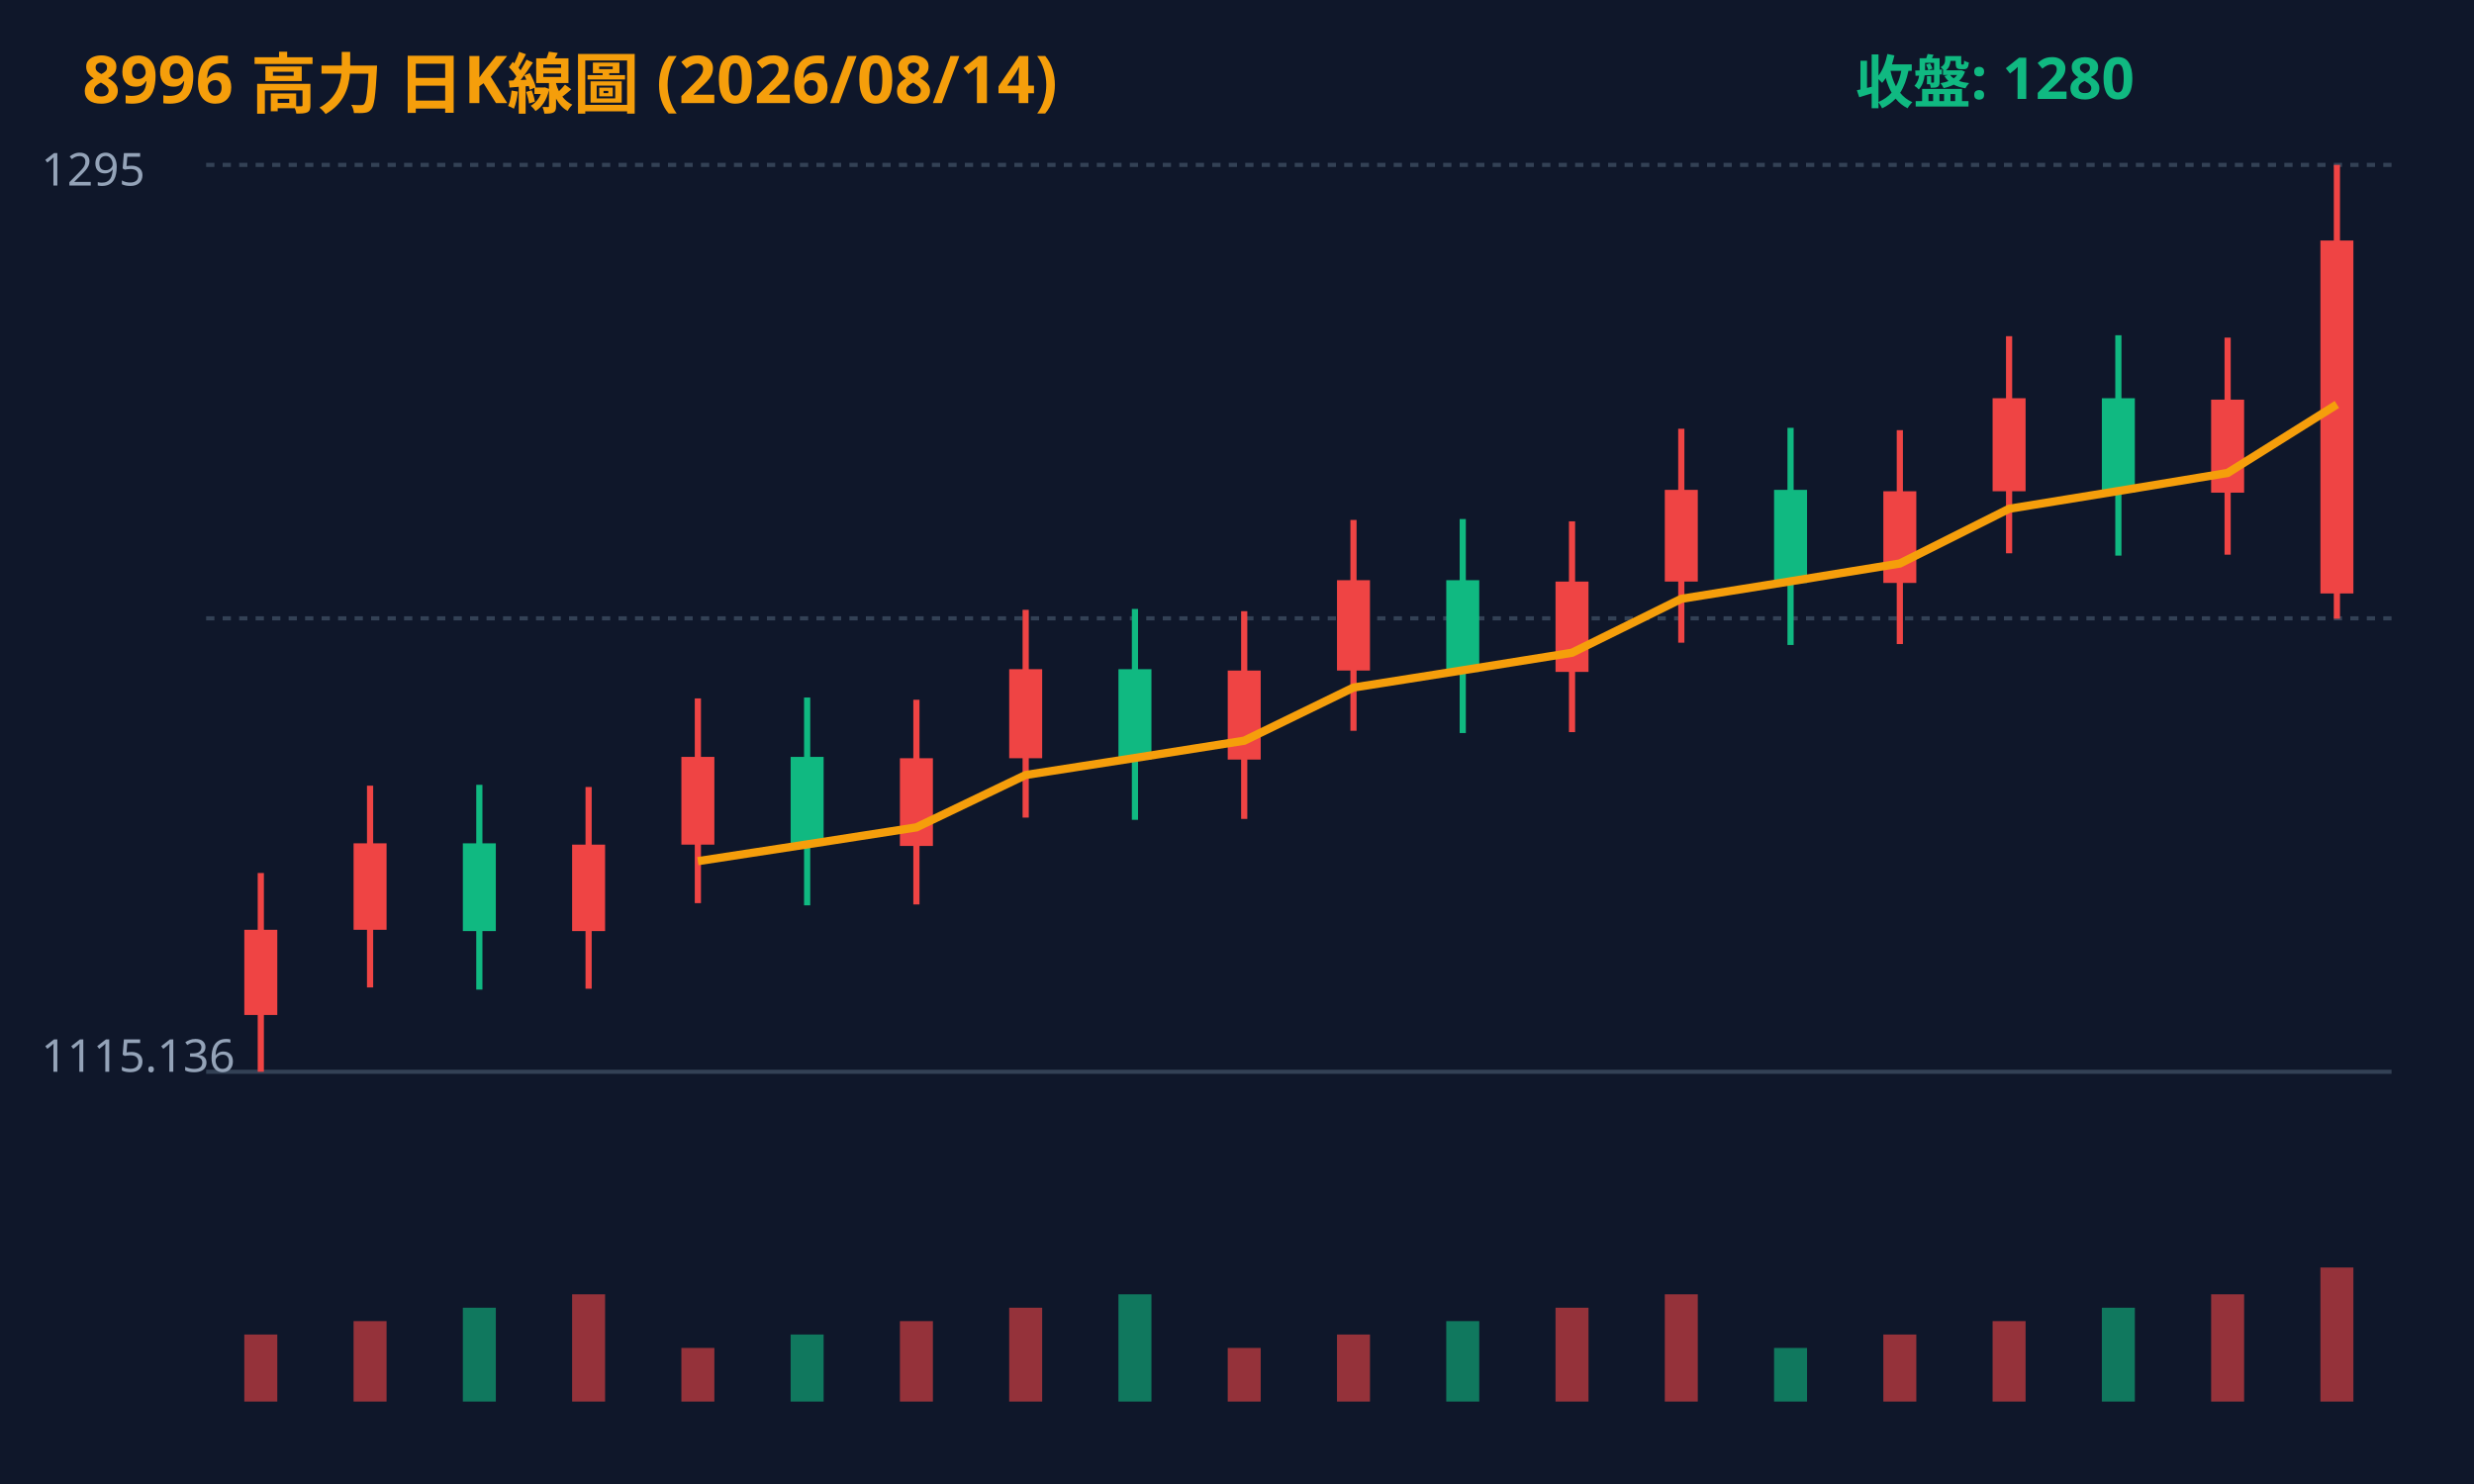
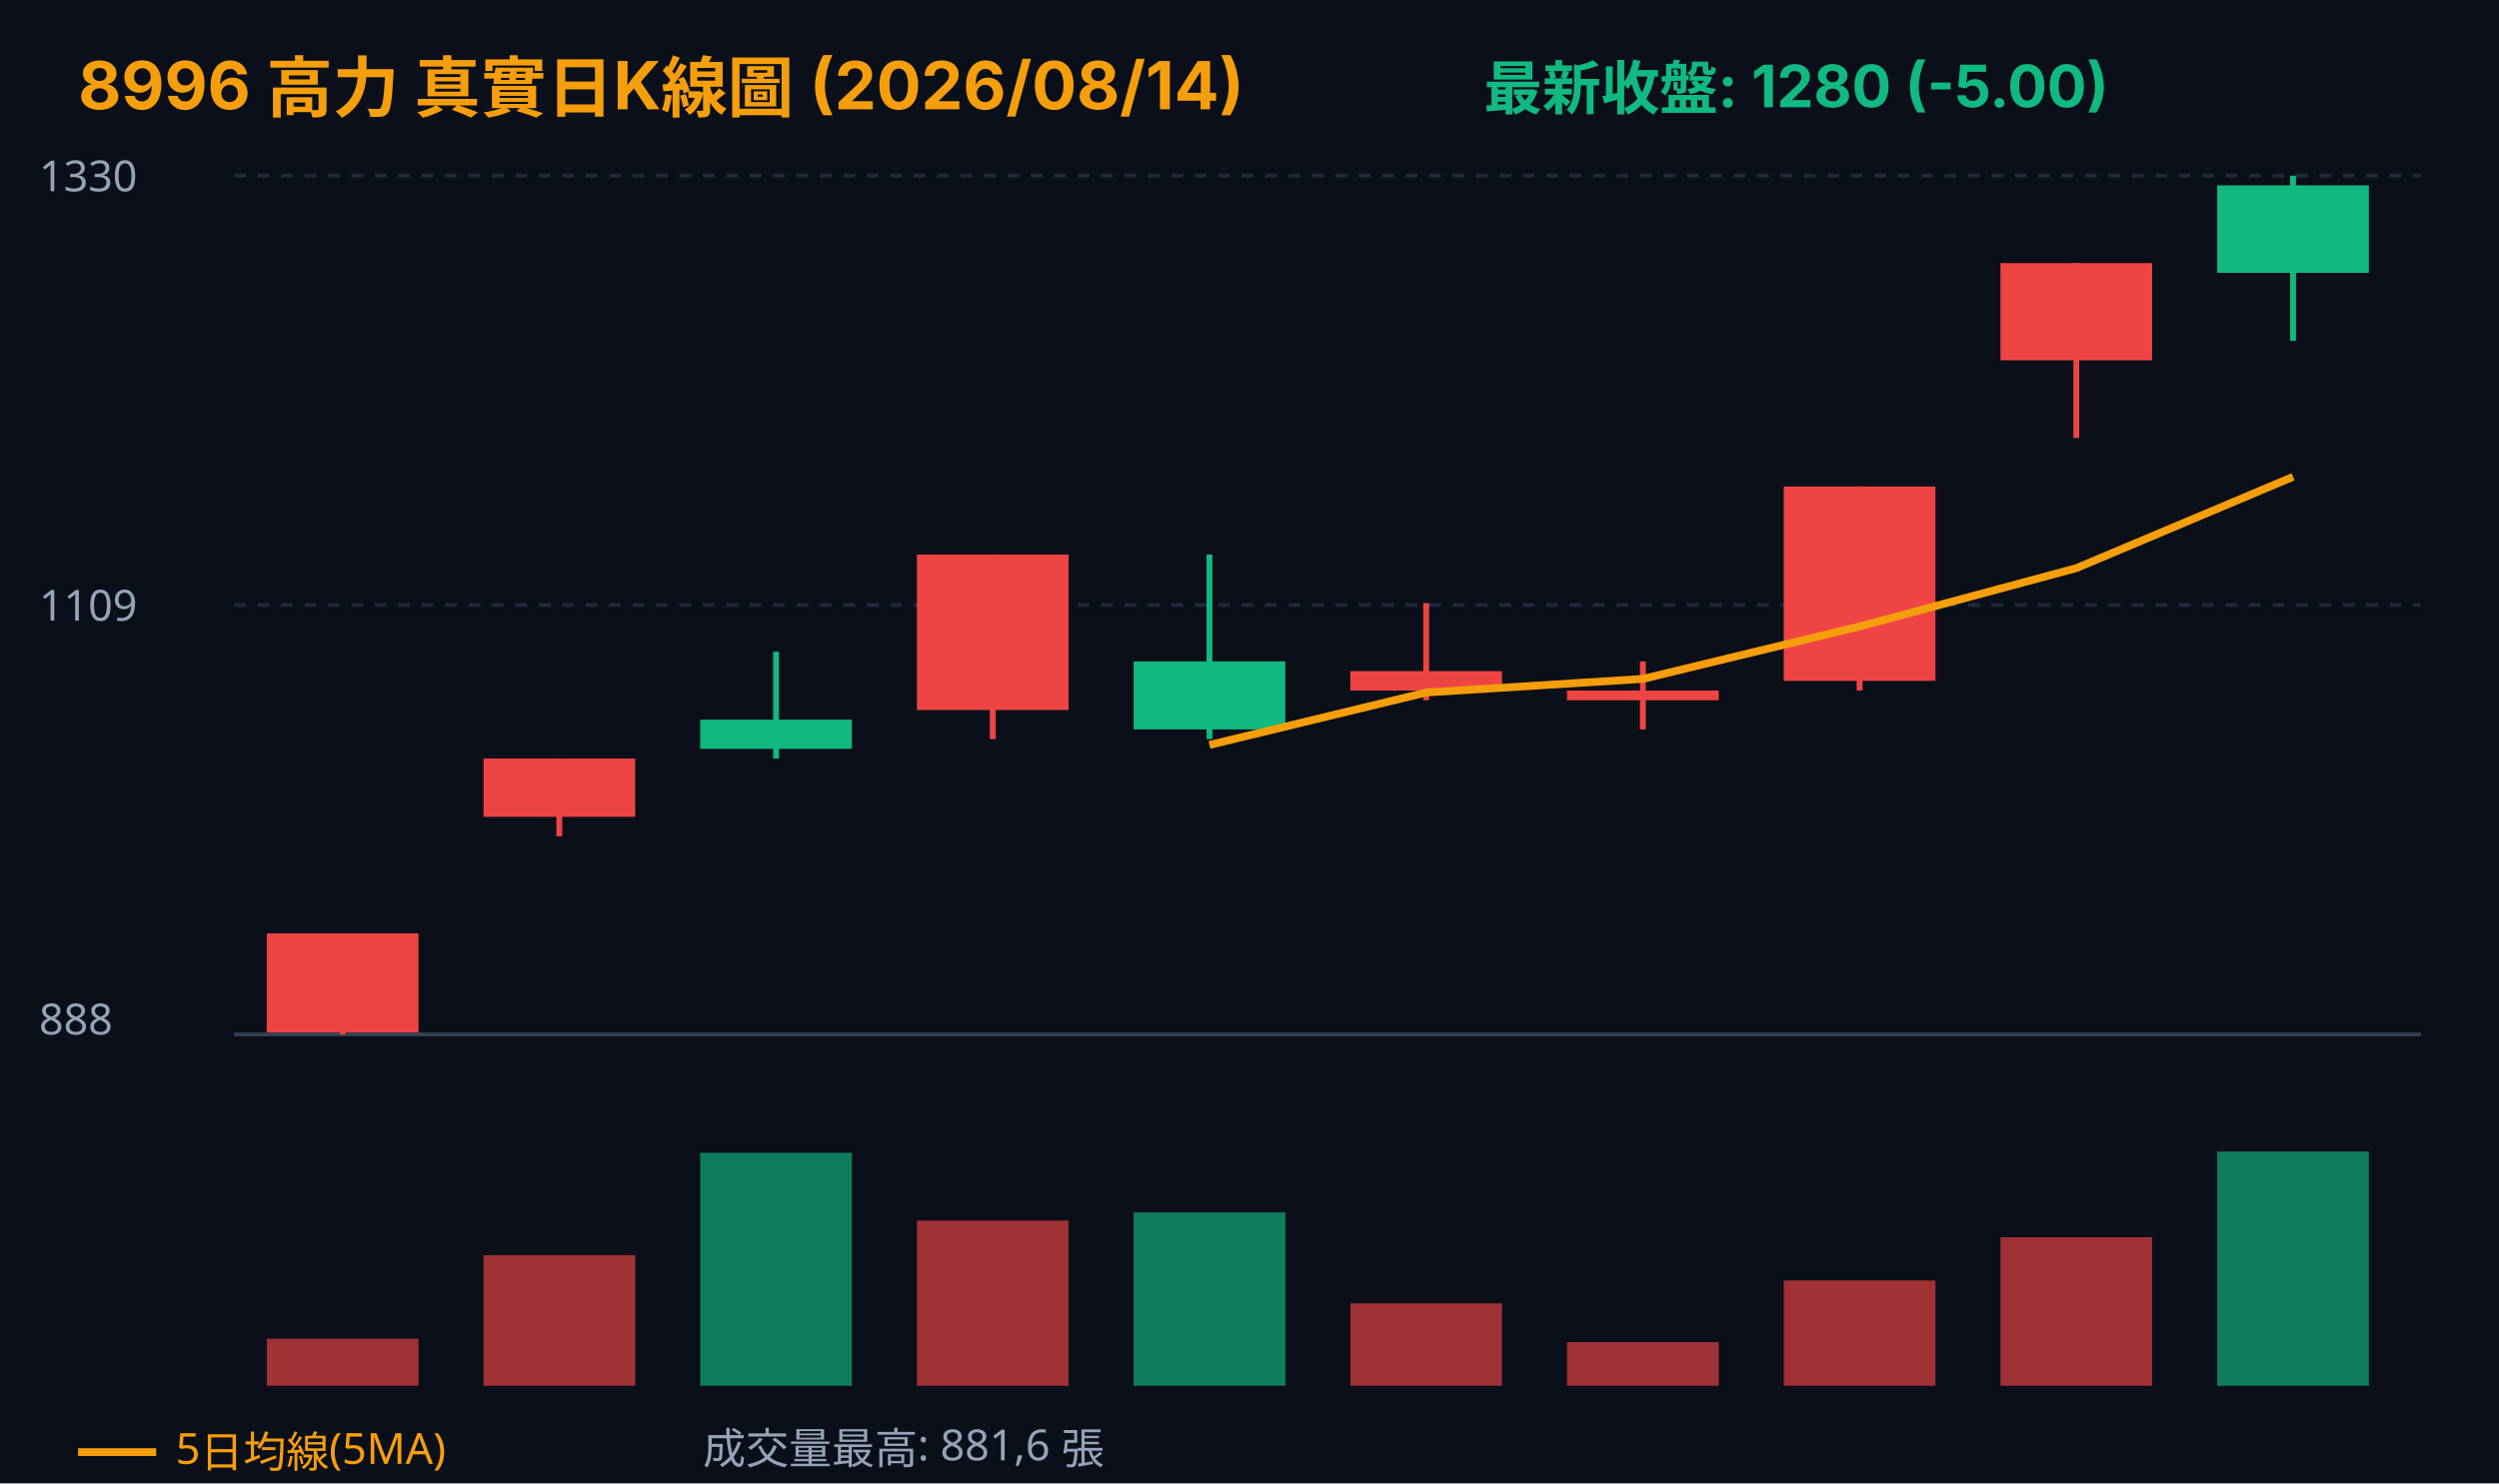
- <svg xmlns="http://www.w3.org/2000/svg" width="600" height="360">
-   <rect width="100%" height="100%" fill="#0f172a" />
-   <text x="20" y="25" fill="#f59e0b" font-size="16" font-weight="bold" font-family="sans-serif">8996 高力 日K線圖 (2026/08/14)</text>
-   <text x="450" y="25" fill="#10b981" font-size="14" font-weight="bold" font-family="sans-serif">收盤: 1280</text>
-   <line x1="50" y1="40" x2="580" y2="40" stroke="#334155" stroke-dasharray="2,2" />
-   <line x1="50" y1="150" x2="580" y2="150" stroke="#334155" stroke-dasharray="2,2" />
-   <line x1="50" y1="260" x2="580" y2="260" stroke="#334155" />
-   <text x="10" y="45" fill="#94a3b8" font-size="11" font-family="sans-serif">1295</text>
-   <text x="10" y="260" fill="#94a3b8" font-size="11" font-family="sans-serif">1115.136</text>
-   <line x1="63.25" y1="211.779" x2="63.25" y2="260" stroke="#ef4444" stroke-width="1.5" />
-   <rect x="59.25" y="225.556" width="8" height="20.666" fill="#ef4444" />
-   <rect x="59.25" y="323.74" width="8" height="16.26" fill="#ef4444" opacity="0.6" />
-   <line x1="89.75" y1="190.596" x2="89.75" y2="239.54" stroke="#ef4444" stroke-width="1.5" />
-   <rect x="85.75" y="204.58" width="8" height="20.976" fill="#ef4444" />
-   <rect x="85.75" y="320.488" width="8" height="19.512" fill="#ef4444" opacity="0.6" />
-   <line x1="116.25" y1="190.386" x2="116.25" y2="240.065" stroke="#10b981" stroke-width="1.5" />
-   <rect x="112.25" y="204.58" width="8" height="21.291" fill="#10b981" />
-   <rect x="112.25" y="317.236" width="8" height="22.764" fill="#10b981" opacity="0.6" />
-   <line x1="142.75" y1="190.918" x2="142.75" y2="239.852" stroke="#ef4444" stroke-width="1.5" />
-   <rect x="138.75" y="204.899" width="8" height="20.972" fill="#ef4444" />
-   <rect x="138.75" y="313.984" width="8" height="26.016" fill="#ef4444" opacity="0.6" />
-   <line x1="169.25" y1="169.422" x2="169.25" y2="219.09" stroke="#ef4444" stroke-width="1.5" />
-   <rect x="165.25" y="183.613" width="8" height="21.286" fill="#ef4444" />
-   <rect x="165.25" y="326.992" width="8" height="13.008" fill="#ef4444" opacity="0.6" />
-   <line x1="195.75" y1="169.21" x2="195.75" y2="219.622" stroke="#10b981" stroke-width="1.5" />
-   <rect x="191.75" y="183.613" width="8" height="21.605" fill="#10b981" />
-   <rect x="191.75" y="323.74" width="8" height="16.26" fill="#10b981" opacity="0.6" />
-   <line x1="222.25" y1="169.75" x2="222.25" y2="219.406" stroke="#ef4444" stroke-width="1.5" />
-   <rect x="218.25" y="183.937" width="8" height="21.281" fill="#ef4444" />
-   <rect x="218.25" y="320.488" width="8" height="19.512" fill="#ef4444" opacity="0.6" />
-   <line x1="248.75" y1="147.936" x2="248.75" y2="198.338" stroke="#ef4444" stroke-width="1.5" />
-   <rect x="244.75" y="162.337" width="8" height="21.601" fill="#ef4444" />
-   <rect x="244.75" y="317.236" width="8" height="22.764" fill="#ef4444" opacity="0.6" />
-   <line x1="275.25" y1="147.72" x2="275.25" y2="198.878" stroke="#10b981" stroke-width="1.5" />
-   <rect x="271.25" y="162.337" width="8" height="21.925" fill="#10b981" />
-   <rect x="271.25" y="313.984" width="8" height="26.016" fill="#10b981" opacity="0.6" />
-   <line x1="301.75" y1="148.268" x2="301.75" y2="198.658" stroke="#ef4444" stroke-width="1.5" />
-   <rect x="297.75" y="162.666" width="8" height="21.596" fill="#ef4444" />
-   <rect x="297.75" y="326.992" width="8" height="13.008" fill="#ef4444" opacity="0.6" />
-   <line x1="328.25" y1="126.133" x2="328.25" y2="177.279" stroke="#ef4444" stroke-width="1.5" />
-   <rect x="324.25" y="140.746" width="8" height="21.92" fill="#ef4444" />
-   <rect x="324.25" y="323.74" width="8" height="16.26" fill="#ef4444" opacity="0.6" />
-   <line x1="354.75" y1="125.914" x2="354.75" y2="177.827" stroke="#10b981" stroke-width="1.5" />
-   <rect x="350.75" y="140.746" width="8" height="22.248" fill="#10b981" />
-   <rect x="350.75" y="320.488" width="8" height="19.512" fill="#10b981" opacity="0.6" />
-   <line x1="381.25" y1="126.47" x2="381.25" y2="177.604" stroke="#ef4444" stroke-width="1.5" />
-   <rect x="377.25" y="141.08" width="8" height="21.915" fill="#ef4444" />
-   <rect x="377.25" y="317.236" width="8" height="22.764" fill="#ef4444" opacity="0.6" />
-   <line x1="407.75" y1="104.007" x2="407.75" y2="155.909" stroke="#ef4444" stroke-width="1.5" />
-   <rect x="403.75" y="118.836" width="8" height="22.243" fill="#ef4444" />
-   <rect x="403.75" y="313.984" width="8" height="26.016" fill="#ef4444" opacity="0.6" />
-   <line x1="434.25" y1="103.785" x2="434.25" y2="156.465" stroke="#10b981" stroke-width="1.5" />
-   <rect x="430.25" y="118.836" width="8" height="22.577" fill="#10b981" />
-   <rect x="430.25" y="326.992" width="8" height="13.008" fill="#10b981" opacity="0.6" />
-   <line x1="460.75" y1="104.349" x2="460.75" y2="156.239" stroke="#ef4444" stroke-width="1.5" />
-   <rect x="456.75" y="119.175" width="8" height="22.238" fill="#ef4444" />
-   <rect x="456.75" y="323.74" width="8" height="16.26" fill="#ef4444" opacity="0.6" />
-   <line x1="487.25" y1="81.555" x2="487.25" y2="134.223" stroke="#ef4444" stroke-width="1.5" />
-   <rect x="483.25" y="96.603" width="8" height="22.572" fill="#ef4444" />
-   <rect x="483.25" y="320.488" width="8" height="19.512" fill="#ef4444" opacity="0.6" />
-   <line x1="513.75" y1="81.329" x2="513.75" y2="134.787" stroke="#10b981" stroke-width="1.5" />
-   <rect x="509.75" y="96.603" width="8" height="22.911" fill="#10b981" />
-   <rect x="509.75" y="317.236" width="8" height="22.764" fill="#10b981" opacity="0.6" />
-   <line x1="540.25" y1="81.902" x2="540.25" y2="134.558" stroke="#ef4444" stroke-width="1.5" />
-   <rect x="536.25" y="96.947" width="8" height="22.567" fill="#ef4444" />
-   <rect x="536.25" y="313.984" width="8" height="26.016" fill="#ef4444" opacity="0.6" />
-   <line x1="566.75" y1="40" x2="566.75" y2="150.083" stroke="#ef4444" stroke-width="1.5" />
-   <rect x="562.75" y="58.347" width="8" height="85.62" fill="#ef4444" />
-   <rect x="562.75" y="307.48" width="8" height="32.52" fill="#ef4444" opacity="0.6" />
-   <polyline points="169.25,208.904 195.75,204.836 222.25,200.708 248.75,188.001 275.25,183.873 301.75,179.684 328.25,166.789 354.75,162.601 381.25,158.349 407.75,145.264 434.25,141.014 460.75,136.7 487.25,123.421 513.75,119.108 540.25,114.73 566.75,98.117" fill="none" stroke="#f59e0b" stroke-width="2" />
+ <svg xmlns="http://www.w3.org/2000/svg" width="640" height="380">
+   <rect width="100%" height="100%" fill="#0b0f19" />
+   <text x="20" y="28" fill="#f59e0b" font-size="17" font-weight="bold" font-family="Inter, sans-serif">8996 高力 真實日K線圖 (2026/08/14)</text>
+   <text x="380" y="28" fill="#10b981" font-size="15" font-weight="bold" font-family="Inter, sans-serif">最新收盤: 1280 (-5.00)</text>
+   <line x1="60" y1="45" x2="620" y2="45" stroke="#1e293b" stroke-dasharray="3,3" />
+   <line x1="60" y1="155" x2="620" y2="155" stroke="#1e293b" stroke-dasharray="3,3" />
+   <line x1="60" y1="265" x2="620" y2="265" stroke="#334155" />
+   <text x="10" y="49" fill="#94a3b8" font-size="11" font-family="sans-serif">1330</text>
+   <text x="10" y="159" fill="#94a3b8" font-size="11" font-family="sans-serif">1109</text>
+   <text x="10" y="265" fill="#94a3b8" font-size="11" font-family="sans-serif">888</text>
+   <line x1="87.75" y1="239.118" x2="87.75" y2="265" stroke="#ef4444" stroke-width="1.5" />
+   <rect x="68.325" y="239.118" width="38.85" height="25.385" fill="#ef4444" />
+   <rect x="68.325" y="342.938" width="38.85" height="12.062" fill="#ef4444" opacity="0.65" />
+   <line x1="143.25" y1="194.321" x2="143.25" y2="214.231" stroke="#ef4444" stroke-width="1.5" />
+   <rect x="123.825" y="194.321" width="38.85" height="14.932" fill="#ef4444" />
+   <rect x="123.825" y="321.558" width="38.85" height="33.442" fill="#ef4444" opacity="0.65" />
+   <line x1="198.75" y1="166.946" x2="198.75" y2="194.321" stroke="#10b981" stroke-width="1.5" />
+   <rect x="179.325" y="184.367" width="38.85" height="7.466" fill="#10b981" />
+   <rect x="179.325" y="295.32" width="38.85" height="59.68" fill="#10b981" opacity="0.65" />
+   <line x1="254.25" y1="142.059" x2="254.25" y2="189.344" stroke="#ef4444" stroke-width="1.5" />
+   <rect x="234.825" y="142.059" width="38.85" height="39.819" fill="#ef4444" />
+   <rect x="234.825" y="312.676" width="38.85" height="42.324" fill="#ef4444" opacity="0.65" />
+   <line x1="309.75" y1="142.059" x2="309.75" y2="189.344" stroke="#10b981" stroke-width="1.5" />
+   <rect x="290.325" y="169.434" width="38.85" height="17.421" fill="#10b981" />
+   <rect x="290.325" y="310.591" width="38.85" height="44.409" fill="#10b981" opacity="0.65" />
+   <line x1="365.25" y1="154.502" x2="365.25" y2="179.389" stroke="#ef4444" stroke-width="1.5" />
+   <rect x="345.825" y="171.923" width="38.85" height="4.977" fill="#ef4444" />
+   <rect x="345.825" y="333.891" width="38.85" height="21.109" fill="#ef4444" opacity="0.65" />
+   <line x1="420.75" y1="169.434" x2="420.75" y2="186.855" stroke="#ef4444" stroke-width="1.5" />
+   <rect x="401.325" y="176.9" width="38.85" height="2.489" fill="#ef4444" />
+   <rect x="401.325" y="343.82" width="38.85" height="11.18" fill="#ef4444" opacity="0.65" />
+   <line x1="476.25" y1="124.638" x2="476.25" y2="176.9" stroke="#ef4444" stroke-width="1.5" />
+   <rect x="456.825" y="124.638" width="38.85" height="49.774" fill="#ef4444" />
+   <rect x="456.825" y="328.025" width="38.85" height="26.975" fill="#ef4444" opacity="0.65" />
+   <line x1="531.75" y1="67.398" x2="531.75" y2="112.195" stroke="#ef4444" stroke-width="1.5" />
+   <rect x="512.325" y="67.398" width="38.85" height="24.887" fill="#ef4444" />
+   <rect x="512.325" y="316.942" width="38.85" height="38.058" fill="#ef4444" opacity="0.65" />
+   <line x1="587.25" y1="45" x2="587.25" y2="87.308" stroke="#10b981" stroke-width="1.5" />
+   <rect x="567.825" y="47.489" width="38.85" height="22.398" fill="#10b981" />
+   <rect x="567.825" y="295" width="38.85" height="60" fill="#10b981" opacity="0.65" />
+   <polyline points="309.75,190.837 365.25,177.398 420.75,173.914 476.25,160.475 531.75,145.543 587.25,122.149" fill="none" stroke="#f59e0b" stroke-width="2" />
+   <line x1="20" y1="372" x2="40" y2="372" stroke="#f59e0b" stroke-width="2" />
+   <text x="45" y="375" fill="#f59e0b" font-size="11" font-family="sans-serif">5日均線(5MA)</text>
+   <text x="180" y="375" fill="#94a3b8" font-size="11" font-family="sans-serif">成交量最高: 881,6 張</text>
</svg>
